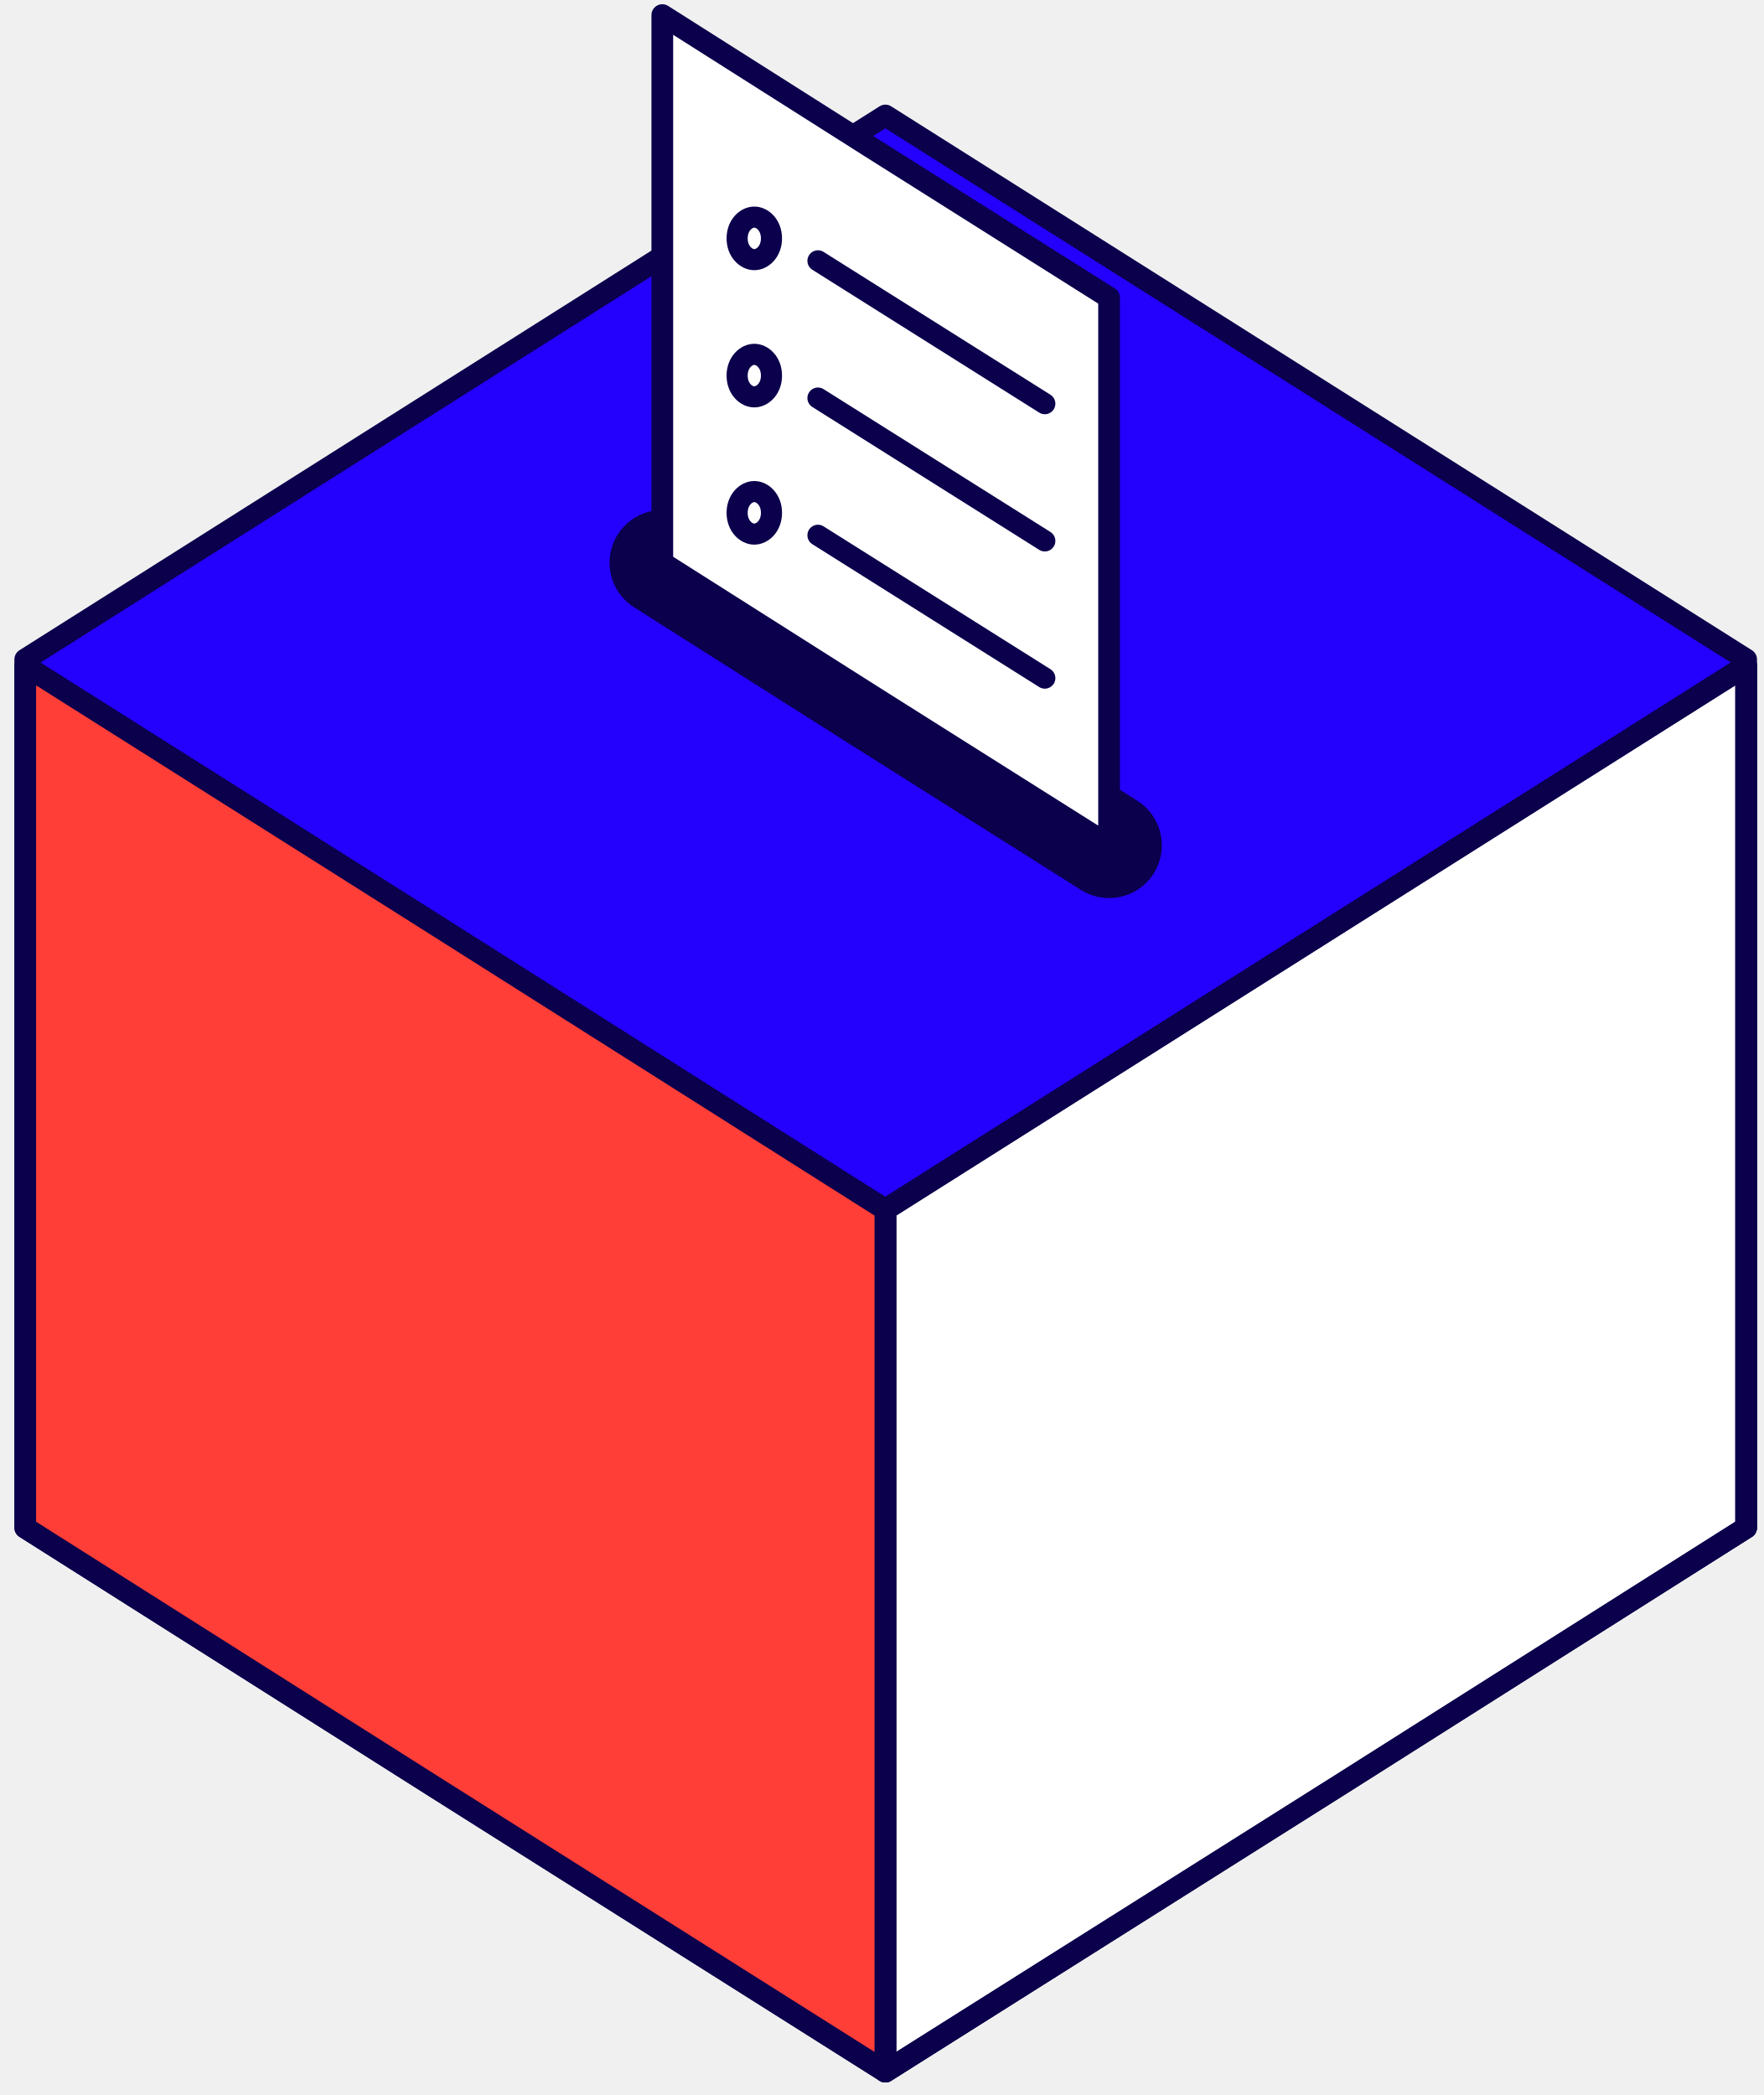
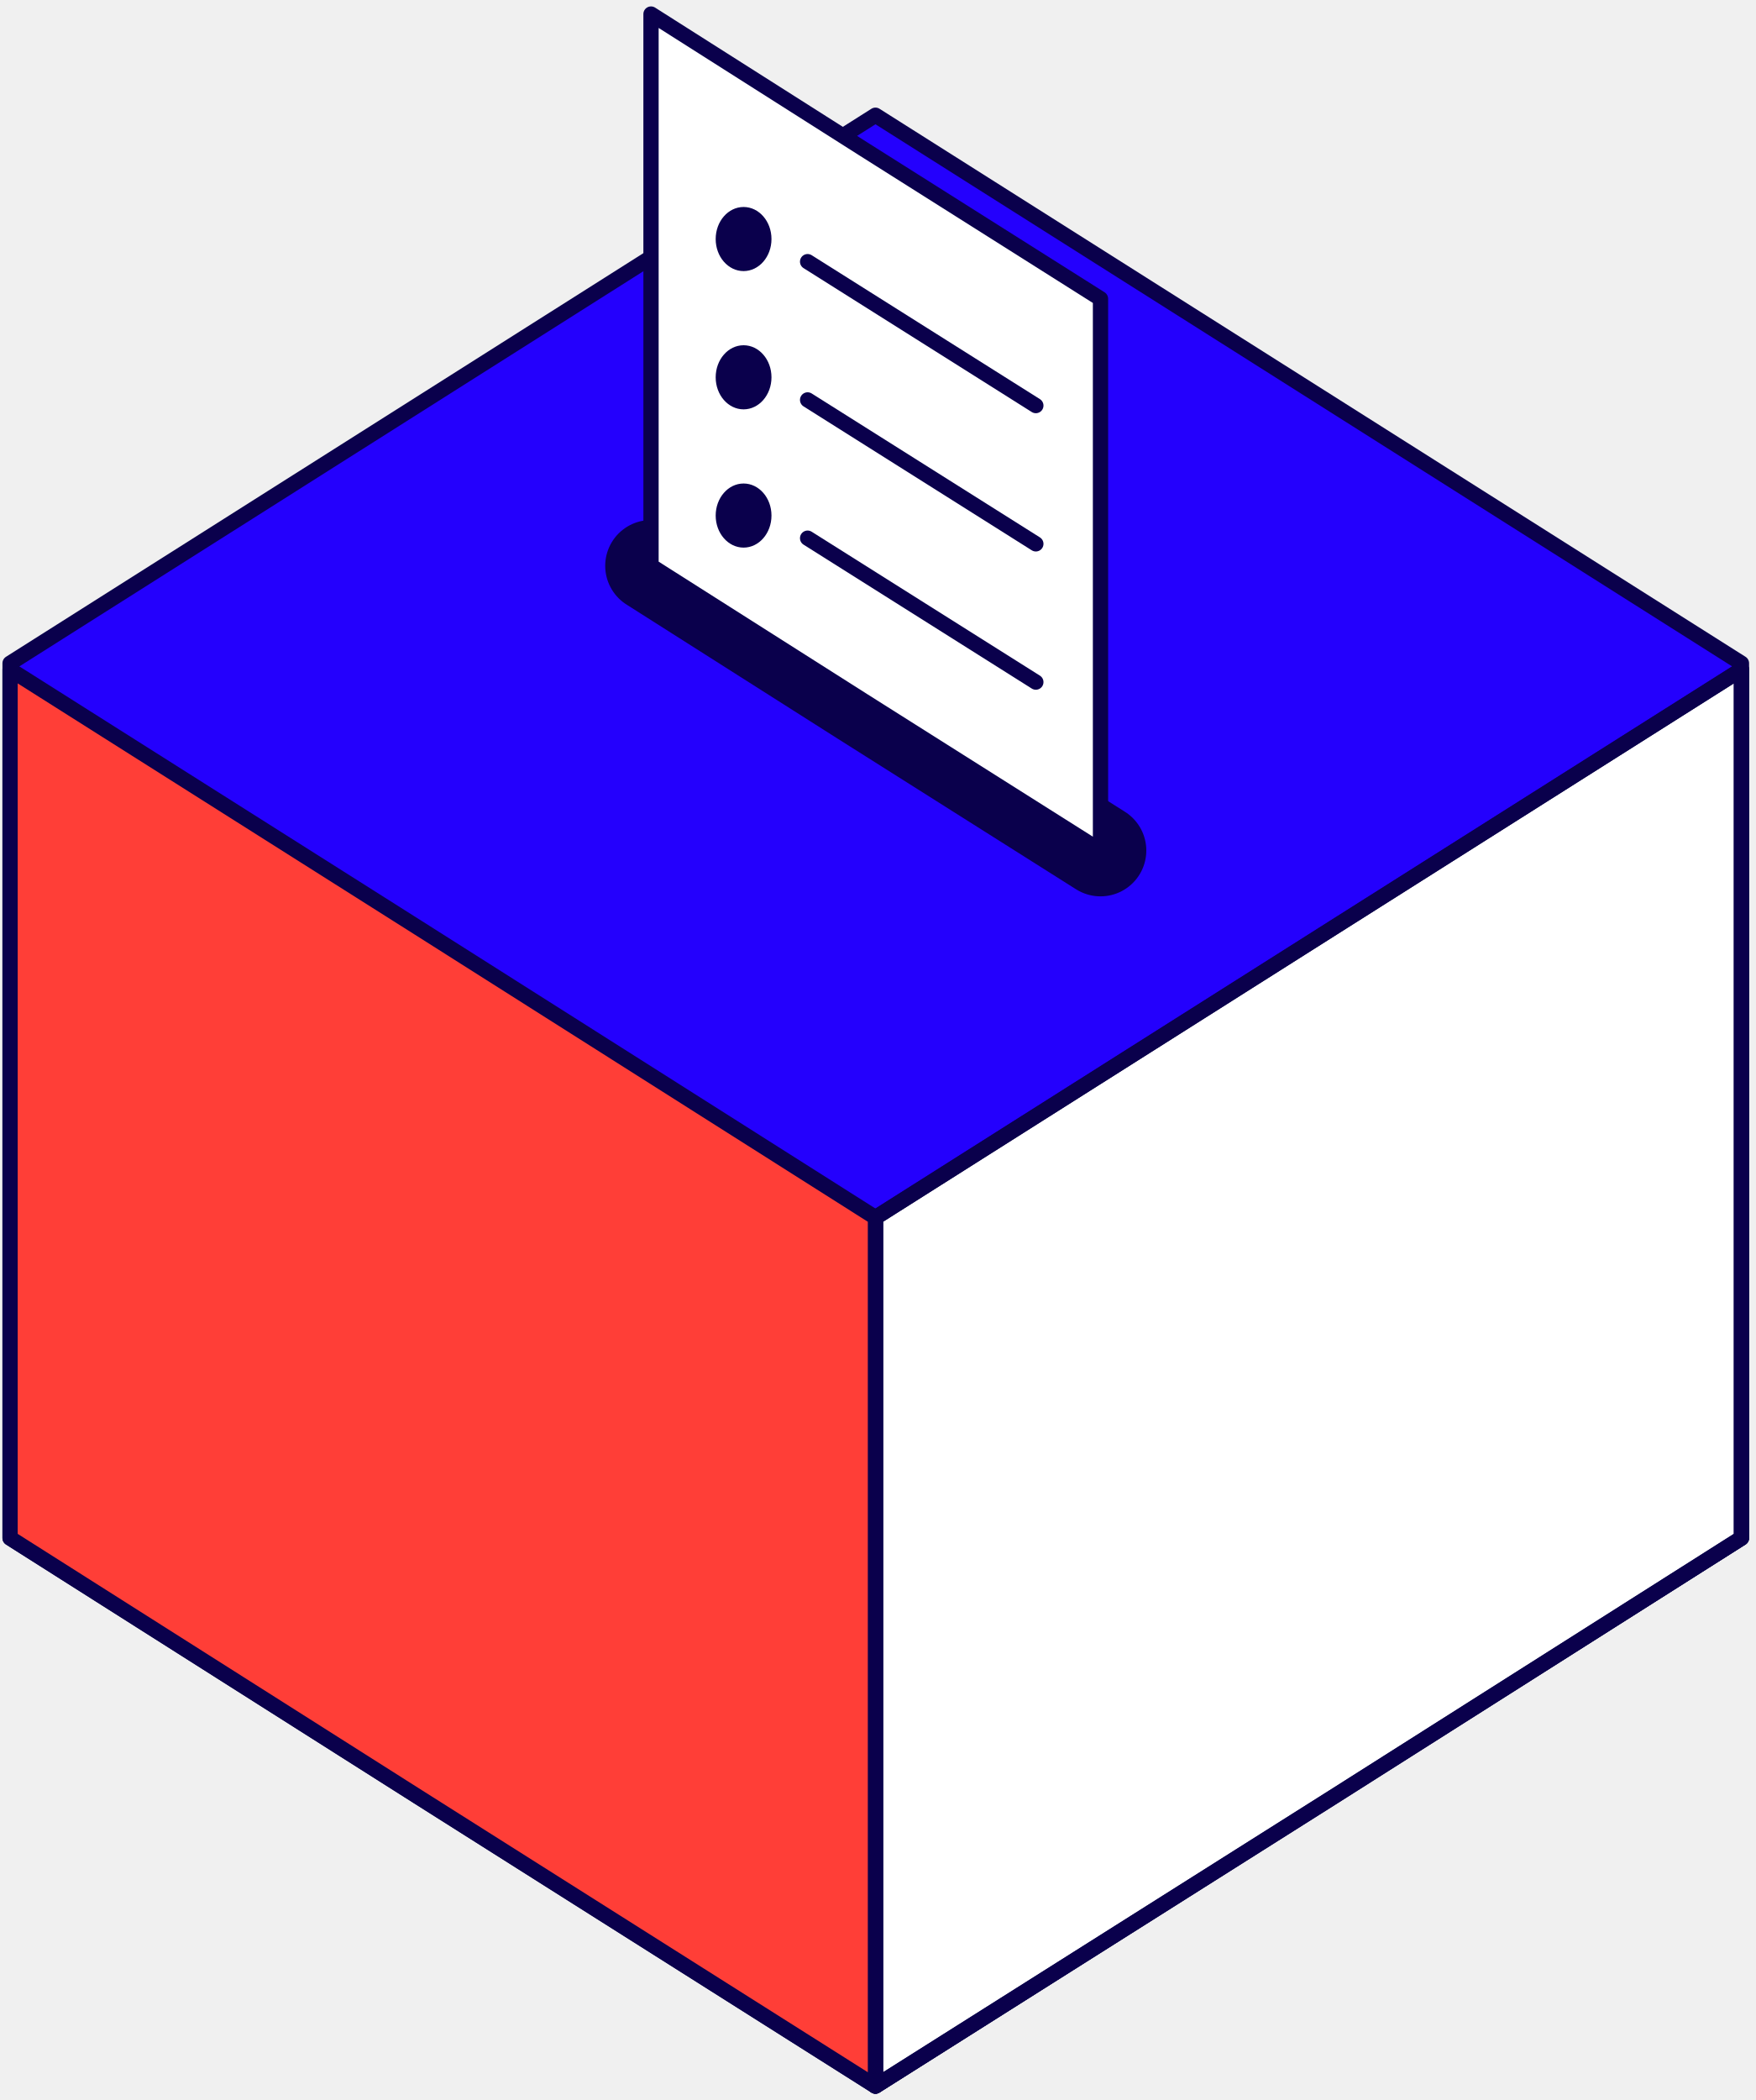
- <svg xmlns="http://www.w3.org/2000/svg" width="117" height="139" viewBox="0 0 117 139" fill="none">
-   <path d="M53.141 28.563L68.192 38.04" stroke="#0A004C" stroke-width="1.44" stroke-miterlimit="10" stroke-linecap="round" stroke-linejoin="round" />
-   <path d="M1.675 101.36L28.599 118.411L58.743 137.448L115.853 101.36V43.751L58.743 7.663L1.675 43.751V101.36Z" fill="#2400FD" stroke="#0A004C" stroke-width="1.44" stroke-miterlimit="10" stroke-linecap="round" stroke-linejoin="round" />
-   <path d="M115.853 44.166L88.929 61.175L58.743 80.254V137.448L88.929 118.411L115.853 101.36V44.166Z" fill="white" stroke="#0A004C" stroke-width="1.44" stroke-miterlimit="10" stroke-linecap="round" stroke-linejoin="round" />
-   <path d="M115.853 44.166L88.929 61.175L58.743 80.254V137.448L88.929 118.411L115.853 101.36V44.166Z" stroke="#0A004C" stroke-width="1.44" stroke-miterlimit="10" stroke-linecap="round" stroke-linejoin="round" />
-   <path d="M1.675 44.166L28.599 61.175L58.743 80.254V137.448L28.599 118.411L1.675 101.36V44.166Z" fill="#FF3E37" stroke="#0A004C" stroke-width="1.44" stroke-miterlimit="10" stroke-linecap="round" stroke-linejoin="round" />
-   <path d="M73.585 56.084L57.907 46.193L43.943 37.336" fill="white" />
-   <path d="M73.585 56.084L57.907 46.193L43.943 37.336" stroke="#0A004C" stroke-width="7" stroke-miterlimit="10" stroke-linecap="round" stroke-linejoin="round" />
-   <path d="M73.585 56.084L57.907 46.193L43.943 37.336V1L57.907 9.856L73.585 19.748V56.084Z" fill="white" stroke="#0A004C" stroke-width="1.44" stroke-miterlimit="10" stroke-linecap="round" stroke-linejoin="round" />
-   <path d="M54.27 26.411L69.321 35.888" stroke="#0A004C" stroke-width="1.4" stroke-miterlimit="10" stroke-linecap="round" stroke-linejoin="round" />
-   <path d="M51.186 24.921C51.186 25.793 50.589 26.331 50.047 26.331C49.505 26.331 48.907 25.793 48.907 24.921C48.907 24.048 49.505 23.51 50.047 23.51C50.589 23.51 51.186 24.048 51.186 24.921Z" fill="white" stroke="#0A004C" stroke-width="1.4" />
-   <path d="M54.27 35.515L69.321 44.992" stroke="#0A004C" stroke-width="1.4" stroke-miterlimit="10" stroke-linecap="round" stroke-linejoin="round" />
-   <path d="M51.186 34.025C51.186 34.898 50.589 35.436 50.047 35.436C49.505 35.436 48.907 34.898 48.907 34.025C48.907 33.153 49.505 32.615 50.047 32.615C50.589 32.615 51.186 33.153 51.186 34.025Z" fill="white" stroke="#0A004C" stroke-width="1.4" />
-   <path d="M54.27 17.306L69.321 26.783" stroke="#0A004C" stroke-width="1.4" stroke-miterlimit="10" stroke-linecap="round" stroke-linejoin="round" />
-   <path d="M51.186 15.816C51.186 16.688 50.589 17.226 50.047 17.226C49.505 17.226 48.907 16.688 48.907 15.816C48.907 14.943 49.505 14.405 50.047 14.405C50.589 14.405 51.186 14.943 51.186 15.816Z" fill="white" stroke="#0A004C" stroke-width="1.4" />
+ <svg xmlns="http://www.w3.org/2000/svg" width="230" height="275" viewBox="0 0 230 275" fill="none">
+   <path d="M103.542 56.65L133.437 75.497" stroke="#0A004C" stroke-width="2" stroke-miterlimit="10" stroke-linecap="round" stroke-linejoin="round" />
+   <path d="M1.32 201.414L54.798 235.32L114.671 273.178L228.104 201.414V86.854L114.671 15.09L1.32 86.854V201.414Z" fill="#2400FD" stroke="#0A004C" stroke-width="2" stroke-miterlimit="10" stroke-linecap="round" stroke-linejoin="round" />
+   <path d="M228.104 87.678L174.626 121.502L114.671 159.442V273.178L174.626 235.321L228.104 201.414V87.678Z" fill="white" stroke="#0A004C" stroke-width="2" stroke-miterlimit="10" stroke-linecap="round" stroke-linejoin="round" />
+   <path d="M228.104 87.678L174.626 121.502L114.671 159.442V273.178L174.626 235.321L228.104 201.414V87.678Z" stroke="#0A004C" stroke-width="2" stroke-miterlimit="10" stroke-linecap="round" stroke-linejoin="round" />
+   <path d="M1.32 87.678L54.798 121.502L114.671 159.442V273.178L54.798 235.321L1.32 201.414V87.678Z" fill="#FF3E37" stroke="#0A004C" stroke-width="2" stroke-miterlimit="10" stroke-linecap="round" stroke-linejoin="round" />
+   <path d="M144.149 111.379L113.009 91.71L85.273 74.098" fill="white" />
+   <path d="M144.149 111.379L113.009 91.71L85.273 74.098" stroke="#0A004C" stroke-width="12" stroke-miterlimit="10" stroke-linecap="round" stroke-linejoin="round" />
+   <path d="M144.149 111.379L113.009 91.71L85.273 74.098V1.84L113.009 19.452L144.149 39.121V111.379Z" fill="white" stroke="#0A004C" stroke-width="2" stroke-miterlimit="10" stroke-linecap="round" stroke-linejoin="round" />
+   <path d="M105.785 52.371L135.68 71.218" stroke="#0A004C" stroke-width="2" stroke-miterlimit="10" stroke-linecap="round" stroke-linejoin="round" />
+   <path d="M97.398 53.606C99.416 53.606 101.052 51.727 101.052 49.409C101.052 47.091 99.416 45.211 97.398 45.211C95.38 45.211 93.744 47.091 93.744 49.409C93.744 51.727 95.38 53.606 97.398 53.606Z" fill="#0A004C" />
+   <path d="M105.785 70.476L135.68 89.322" stroke="#0A004C" stroke-width="2" stroke-miterlimit="10" stroke-linecap="round" stroke-linejoin="round" />
+   <path d="M97.398 71.711C99.416 71.711 101.052 69.832 101.052 67.514C101.052 65.196 99.416 63.316 97.398 63.316C95.38 63.316 93.744 65.196 93.744 67.514C93.744 69.832 95.38 71.711 97.398 71.711Z" fill="#0A004C" />
+   <path d="M105.785 34.265L135.68 53.111" stroke="#0A004C" stroke-width="2" stroke-miterlimit="10" stroke-linecap="round" stroke-linejoin="round" />
+   <path d="M97.398 35.5C99.416 35.5 101.052 33.621 101.052 31.303C101.052 28.985 99.416 27.105 97.398 27.105C95.38 27.105 93.744 28.985 93.744 31.303C93.744 33.621 95.38 35.5 97.398 35.5Z" fill="#0A004C" />
</svg>
